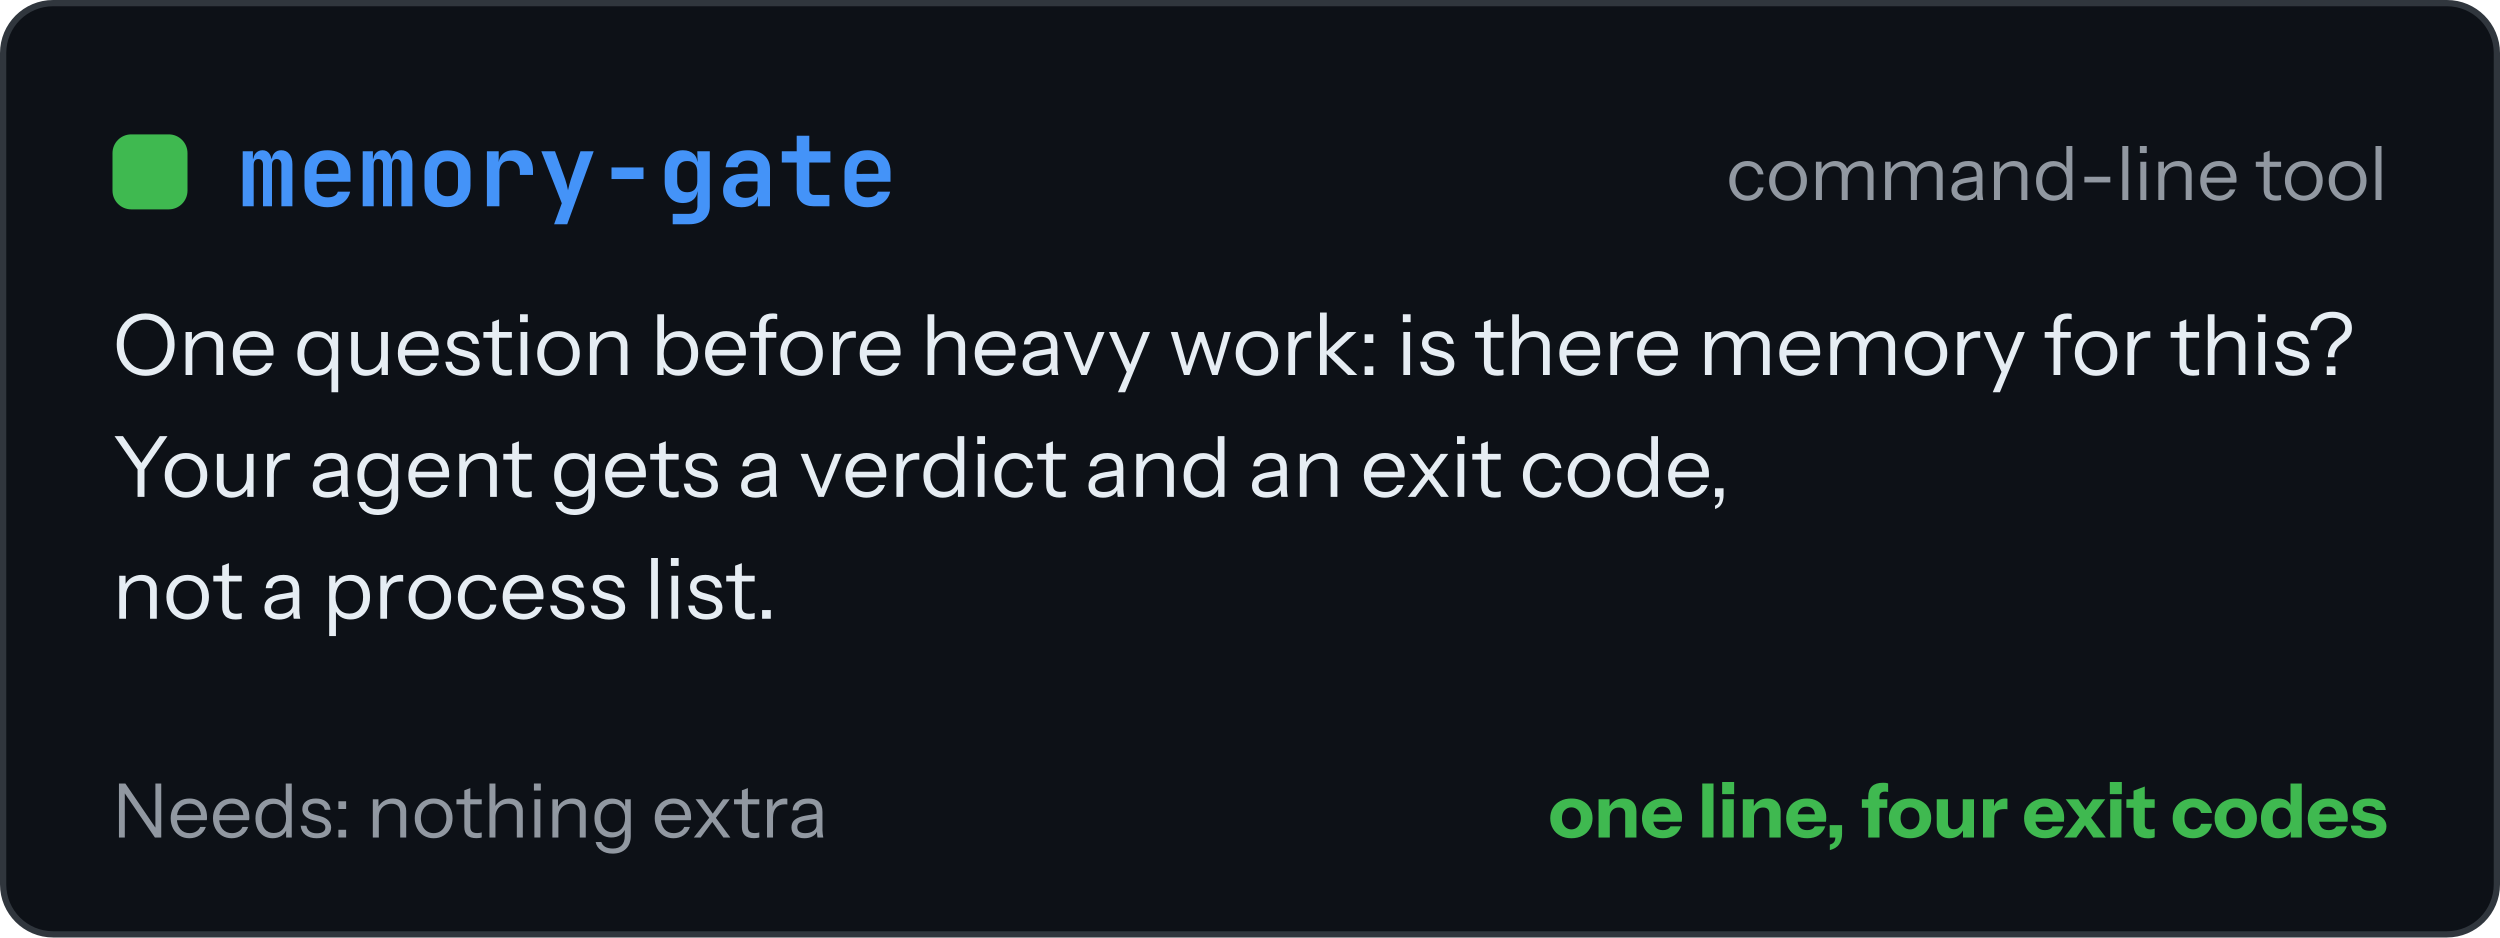
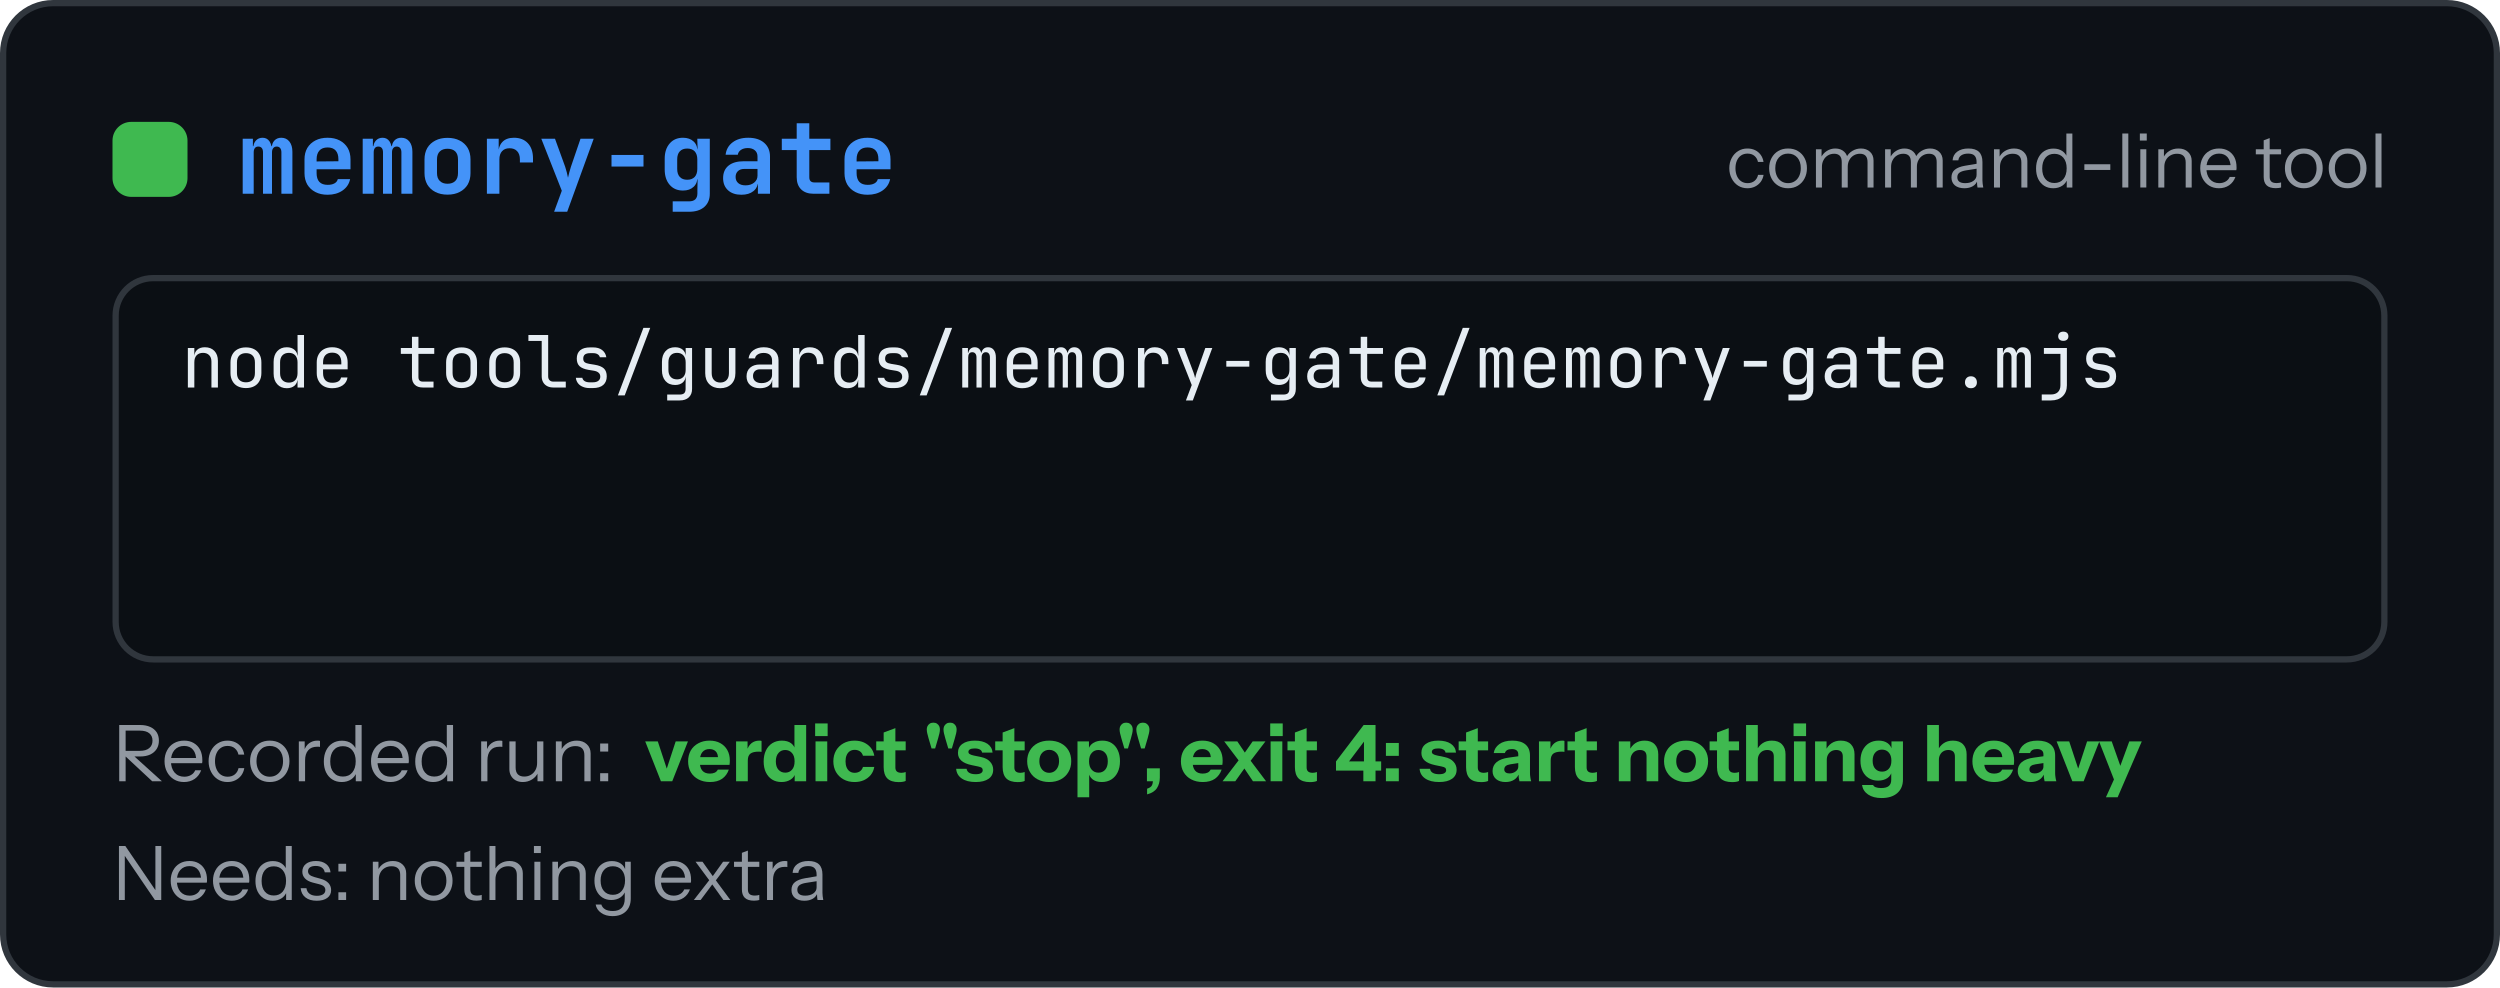
- <svg xmlns="http://www.w3.org/2000/svg" width="400" height="150" viewBox="0 0 400 150" role="img" aria-labelledby="t d">
+ <svg xmlns="http://www.w3.org/2000/svg" width="400" height="158" viewBox="0 0 400 158" role="img" aria-labelledby="t d">
  <style>

</style>
  <defs>
    <path id="mb0" d="M52 0V550H154V476H175L158 458Q158 504 184 532Q210 560 251 560Q295 560 320 524Q344 488 344 427L322 476H356L343 458Q343 504 369 532Q395 560 438 560Q489 560 519 522Q549 484 549 419V0H439V414Q439 441 427 456Q415 472 392 472Q370 472 358 457Q345 442 345 414V0H255V414Q255 442 243 457Q231 472 208 472Q185 472 174 457Q162 442 162 414V0Z" />
    <path id="mb1" d="M301 -10Q231 -10 179 17Q127 44 98 92Q70 141 70 206V344Q70 409 98 458Q127 506 179 533Q231 560 301 560Q370 560 422 533Q473 506 502 458Q530 409 530 344V245H191V206Q191 148 219 118Q247 89 302 89Q344 89 370 104Q396 118 403 146H526Q512 75 450 32Q389 -10 301 -10ZM409 315V345Q409 402 382 432Q355 463 301 463Q247 463 219 432Q191 401 191 344V323L418 325Z" />
    <path id="mb2" d="M300 -9Q230 -9 178 18Q127 44 98 92Q70 141 70 207V343Q70 409 98 458Q127 506 178 532Q230 559 300 559Q371 559 422 532Q473 506 502 458Q530 409 530 344V207Q530 141 502 92Q473 44 422 18Q371 -9 300 -9ZM300 100Q350 100 378 128Q405 155 405 207V343Q405 396 378 423Q350 450 300 450Q251 450 223 423Q195 396 195 343V207Q195 155 223 128Q251 100 300 100Z" />
    <path id="mb3" d="M94 0V550H212V445H243L206 381Q206 470 246 515Q286 560 364 560Q453 560 504 505Q555 450 555 353V313H424V344Q424 397 396 426Q369 455 321 455Q272 455 246 426Q219 397 219 344V0Z" />
    <path id="mb4" d="M166 -180 243 30 38 550H175L277 269Q285 246 293 214Q301 181 305 160Q310 181 318 214Q326 246 334 269L430 550H562L297 -180Z" />
    <path id="mb5" d="M140 272V388H460V272Z" />
    <path id="mb6" d="M152 -180V-76H315Q357 -76 378 -56Q399 -35 399 3V44L401 147H374L401 174Q401 107 362 70Q322 32 255 32Q171 32 122 89Q72 146 72 243V350Q72 446 122 503Q171 560 255 560Q322 560 362 522Q401 485 401 418L374 445H401L398 550H523V0Q523 -83 468 -132Q413 -180 317 -180ZM297 140Q345 140 372 168Q398 197 398 248V344Q398 395 372 424Q345 452 297 452Q249 452 223 424Q197 396 197 344V248Q197 196 223 168Q249 140 297 140Z" />
    <path id="mb7" d="M239 -10Q154 -10 105 35Q56 80 56 156Q56 237 110 281Q164 325 263 325H400V372Q400 412 374 434Q348 457 303 457Q262 457 235 439Q208 421 203 390H81Q90 468 151 514Q212 560 307 560Q408 560 466 510Q525 459 525 373V0H404V96H384L404 123Q404 62 359 26Q314 -10 239 -10ZM280 84Q333 84 366 111Q400 138 400 181V248H265Q227 248 204 226Q181 204 181 168Q181 129 208 106Q234 84 280 84Z" />
    <path id="mb8" d="M360 0Q281 0 236 44Q192 88 192 165V437H43V550H192V705H318V550H529V437H318V165Q318 113 369 113H519V0Z" />
    <path id="ss9" d="M282 -10Q212 -10 158 24Q103 59 72 120Q40 180 40 257Q40 334 72 393Q103 452 158 486Q212 520 281 520Q338 520 384 498Q429 476 458 436Q488 395 496 341H422Q412 390 376 421Q340 452 283 452Q234 452 198 428Q162 404 142 360Q122 316 122 257Q122 198 142 153Q162 108 198 83Q235 58 284 58Q339 58 376 88Q413 119 423 168H497Q488 115 458 74Q427 34 382 12Q337 -10 282 -10Z" />
    <path id="ss10" d="M292 -10Q217 -10 160 25Q103 60 72 120Q40 181 40 257Q40 334 72 393Q104 452 160 486Q217 520 292 520Q368 520 424 486Q481 452 512 393Q544 334 544 257Q544 181 512 120Q481 60 424 25Q368 -10 292 -10ZM292 58Q344 58 382 84Q420 109 441 154Q462 199 462 258Q462 346 416 399Q369 452 292 452Q216 452 169 399Q122 346 122 258Q122 199 143 154Q164 109 202 84Q241 58 292 58Z" />
    <path id="ss11" d="M80 0V510H155V390H160V0ZM424 0V338Q424 396 398 423Q372 450 323 450Q277 450 240 428Q203 406 182 367Q160 328 160 276L147 397Q173 454 225 487Q277 520 338 520Q412 520 458 476Q504 433 504 359V0ZM768 0V338Q768 396 742 423Q716 450 667 450Q621 450 584 428Q547 406 526 367Q504 328 504 276L484 397Q510 454 564 487Q618 520 680 520Q754 520 801 476Q848 433 848 359V0Z" />
    <path id="ss12" d="M393 0Q389 17 388 39Q386 61 386 95H381V339Q381 397 354 424Q328 452 269 452Q211 452 176 428Q142 405 138 362H61Q66 436 123 478Q180 520 272 520Q367 520 413 475Q459 430 459 340V95Q459 73 462 50Q465 26 470 0ZM218 -10Q139 -10 92 28Q46 67 46 134Q46 201 92 238Q138 275 226 290L404 320V254L238 228Q182 219 153 198Q124 177 124 137Q124 98 150 78Q177 58 229 58Q296 58 338 88Q381 119 381 168L394 97Q378 46 332 18Q285 -10 218 -10Z" />
    <path id="ss13" d="M80 0V510H155V390H160V0ZM445 0V334Q445 392 416 421Q387 450 330 450Q280 450 242 428Q203 406 182 367Q160 328 160 276L147 397Q173 454 226 487Q280 520 348 520Q428 520 476 474Q525 429 525 355V0Z" />
    <path id="ss14" d="M451 0V119L461 116Q442 58 392 24Q341 -10 271 -10Q202 -10 150 23Q99 56 70 115Q42 174 42 253Q42 333 71 393Q100 453 152 486Q204 519 274 519Q346 519 395 484Q444 449 462 385L446 383V720H526V0ZM286 60Q363 60 406 112Q450 165 450 256Q450 345 406 397Q362 449 286 449Q210 449 167 397Q124 345 124 253Q124 163 167 112Q210 60 286 60Z" />
    <path id="ss15" d="M80 234V310H426V234Z" />
    <path id="ss16" d="M80 0V720H160V0Z" />
    <path id="ss17" d="M80 0V510H160V0ZM74 626V720H166V626Z" />
    <path id="ss18" d="M289 -10Q216 -10 160 24Q104 59 72 119Q40 179 40 257Q40 335 72 394Q103 454 160 487Q217 520 291 520Q362 520 414 489Q467 458 496 402Q524 346 524 270Q524 260 524 251Q523 242 521 231H100V298H472L446 261Q446 353 406 402Q365 452 291 452Q215 452 168 400Q122 347 122 258Q122 167 168 112Q215 58 293 58Q342 58 379 80Q416 101 433 141H509Q484 71 426 30Q367 -10 289 -10Z" />
    <path id="ss19" d="M284 -9Q199 -9 160 30Q122 68 122 141V629L202 659V142Q202 99 224 79Q246 59 296 59Q316 59 330 62Q345 64 354 68V0Q344 -4 326 -6Q307 -9 284 -9ZM17 442V510H354V442Z" />
-     <path id="ss20" d="M393 -10Q318 -10 256 18Q193 45 147 96Q101 146 76 214Q50 282 50 363Q50 470 94 553Q138 636 216 683Q293 730 392 730Q493 730 570 683Q648 636 692 553Q736 470 736 362Q736 281 710 213Q685 145 639 95Q593 45 530 18Q467 -10 393 -10ZM392 64Q469 64 528 102Q586 141 619 209Q652 277 652 364Q652 450 620 516Q587 582 528 619Q470 656 392 656Q314 656 256 619Q198 582 166 516Q134 451 134 364Q134 276 166 208Q199 141 257 102Q315 64 392 64Z" />
-     <path id="ss21" d="M446 -205V119L461 116Q442 58 392 24Q341 -10 271 -10Q202 -10 150 22Q99 55 70 114Q42 174 42 253Q42 333 71 393Q100 453 152 486Q204 519 274 519Q346 519 395 484Q444 449 462 385L451 383V510H526V-205ZM286 60Q363 60 406 112Q450 165 450 256Q450 345 406 397Q362 449 286 449Q210 449 167 397Q124 345 124 253Q124 163 167 112Q210 60 286 60Z" />
-     <path id="ss22" d="M246 -10Q196 -10 157 10Q118 31 96 68Q74 106 74 155V510H154V176Q154 118 182 89Q211 60 264 60Q312 60 349 82Q386 104 408 144Q429 183 429 234L442 113Q417 56 364 23Q311 -10 246 -10ZM434 0V120H429V510H509V0Z" />
-     <path id="ss23" d="M253 -10Q159 -10 103 34Q47 77 39 157H116Q123 108 159 82Q195 56 255 56Q308 56 338 76Q368 96 368 133Q368 159 351 178Q334 198 283 211L201 232Q131 250 96 288Q61 325 61 377Q61 443 110 482Q159 520 243 520Q326 520 378 480Q430 440 437 369H360Q353 410 322 432Q291 454 240 454Q191 454 164 436Q137 417 137 383Q137 357 156 338Q176 319 222 306L302 284Q373 265 409 226Q445 187 445 132Q445 65 394 28Q343 -10 253 -10Z" />
-     <path id="ss24" d="M332 -9Q260 -9 211 26Q162 61 144 125L155 127V0H80V720H160V391L149 394Q168 453 218 486Q269 520 339 520Q407 520 458 487Q508 454 536 395Q564 336 564 257Q564 177 535 117Q506 57 454 24Q402 -9 332 -9ZM320 61Q396 61 439 114Q482 166 482 257Q482 347 439 398Q396 450 320 450Q244 450 200 398Q156 345 156 254Q156 165 200 113Q244 61 320 61Z" />
-     <path id="ss25" d="M122 0V582Q122 652 162 691Q203 730 286 730Q306 730 318 728Q329 726 337 723V660Q330 662 318 664Q305 666 291 666Q245 666 224 643Q202 620 202 578V0ZM17 442V510H326V442Z" />
-     <path id="ss26" d="M80 0V510H155V380H160V0ZM160 266 147 387Q165 452 211 486Q257 520 317 520Q342 520 351 516V439Q346 441 337 442Q328 442 315 442Q239 442 200 396Q160 351 160 266Z" />
-     <path id="ss27" d="M80 0V720H160V0ZM445 0V334Q445 392 416 421Q387 450 330 450Q280 450 242 428Q203 406 182 367Q160 328 160 276L147 397Q173 454 226 487Q280 520 348 520Q428 520 476 474Q525 429 525 355V0Z" />
-     <path id="ss28" d="M229 0 18 510H104L280 54H248L423 510H505L294 0Z" />
-     <path id="ss29" d="M124 -205 238 60 256 88 423 510H505L209 -205ZM247 -5 18 510H106L303 49Z" />
-     <path id="ss30" d="M184 0 28 510H109L229 73H209L353 510H418L563 73H543L662 510H739L583 0H518L374 427H395L249 0Z" />
-     <path id="ss31" d="M80 0V740H160V0ZM413 0 142 265 403 510H513L220 242L225 289L523 0Z" />
-     <path id="ss32" d="M76 0V103H179V0ZM76 380V483H179V380Z" />
-     <path id="ss33" d="M253 210Q253 267 268 306Q282 345 306 372Q329 398 355 418Q381 438 404 458Q428 477 442 501Q457 525 457 560Q457 613 416 646Q375 678 304 678Q229 678 182 640Q135 601 124 531H44Q51 598 86 647Q120 696 177 723Q234 750 307 750Q376 750 428 726Q479 703 508 660Q537 617 537 558Q537 511 522 480Q507 449 484 427Q460 405 433 386Q406 367 382 345Q359 323 344 291Q329 259 329 210ZM239 0V103H342V0Z" />
-     <path id="ss34" d="M297 0V326L24 720H124L361 374H323L560 720H652L379 326V0Z" />
-     <path id="ss35" d="M283 -215Q192 -215 132 -172Q71 -130 58 -60H134Q145 -100 184 -124Q222 -147 288 -147Q366 -147 406 -104Q446 -62 446 20V129L456 127Q439 69 388 34Q337 0 267 0Q200 0 149 32Q98 65 70 123Q42 181 42 258Q42 336 71 395Q100 454 152 486Q205 519 275 519Q347 519 396 484Q444 449 460 384L451 383V510H526V20Q526 -89 461 -152Q396 -215 283 -215ZM287 69Q362 69 406 121Q450 173 450 262Q450 349 406 400Q362 450 287 450Q211 450 168 399Q124 348 124 259Q124 172 168 120Q212 69 287 69Z" />
-     <path id="ss36" d="M426 0 257 237 55 510H148L304 291L519 0ZM262 287 422 510H512L304 233ZM296 232 123 0H32L257 289Z" />
-     <path id="ss37" d="M77 -144V-103Q106 -92 119 -68Q132 -45 132 3L163 0H77V102H178V21Q178 -43 154 -85Q130 -127 77 -144Z" />
-     <path id="ss38" d="M332 -9Q260 -9 211 26Q162 61 144 125L160 127V-205H80V510H155V391L144 394Q163 453 216 486Q269 520 339 520Q407 520 458 487Q508 454 536 395Q564 336 564 257Q564 177 535 117Q506 57 454 24Q402 -9 332 -9ZM320 61Q396 61 439 114Q482 166 482 257Q482 347 439 398Q396 450 320 450Q244 450 200 398Q156 345 156 254Q156 165 200 113Q244 61 320 61Z" />
-     <path id="ss39" d="M76 0V103H179V0Z" />
-     <path id="ss40" d="M86 0V720H171L584 114L572 112V720H650V0H565L152 606L164 608V0Z" />
-     <path id="sb41" d="M302 -10Q218 -10 154 24Q91 57 56 118Q20 178 20 257Q20 336 56 395Q91 454 154 487Q218 520 302 520Q387 520 450 487Q514 454 549 395Q584 336 584 257Q584 178 548 118Q513 57 450 24Q386 -10 302 -10ZM302 108Q337 108 366 126Q394 144 411 178Q428 211 428 258Q428 327 392 364Q355 402 302 402Q249 402 212 364Q176 326 176 258Q176 211 193 178Q210 144 238 126Q267 108 302 108Z" />
-     <path id="sb42" d="M60 0V510H207V390H210V0ZM415 0V316Q415 358 394 379Q372 400 331 400Q296 400 268 384Q241 368 226 340Q210 312 210 274L197 397Q222 453 270 486Q319 520 390 520Q475 520 520 472Q565 425 565 345V0Z" />
-     <path id="sb43" d="M300 -10Q215 -10 152 24Q89 57 54 117Q20 177 20 255Q20 334 54 394Q89 453 151 486Q213 520 295 520Q374 520 432 488Q490 456 522 399Q554 342 554 265Q554 249 553 236Q552 222 550 210H108V309H429L403 291Q403 353 374 382Q344 412 293 412Q234 412 202 372Q169 332 169 252Q169 174 202 136Q234 98 299 98Q335 98 361 110Q387 122 400 149H541Q516 75 456 32Q395 -10 300 -10Z" />
-     <path id="sb44" d="M60 0V720H210V0Z" />
+     <path id="mo20" d="M92 0V550H182V445H201L182 424Q182 489 221 524Q260 560 329 560Q412 560 461 509Q510 458 510 370V0H420V360Q420 419 388 450Q357 482 303 482Q247 482 214 448Q182 414 182 350V0Z" />
+     <path id="mo21" d="M300 -8Q234 -8 186 17Q138 42 112 90Q85 137 85 202V348Q85 414 112 461Q138 508 186 533Q234 558 300 558Q366 558 414 533Q462 508 488 461Q515 414 515 349V202Q515 137 488 90Q462 42 414 17Q366 -8 300 -8ZM300 72Q359 72 392 105Q425 138 425 202V348Q425 412 392 445Q359 478 300 478Q242 478 208 445Q175 412 175 348V202Q175 138 208 105Q242 72 300 72Z" />
+     <path id="mo22" d="M268 -10Q186 -10 136 45Q85 100 85 194V355Q85 450 135 505Q185 560 268 560Q336 560 377 523Q418 486 418 424L400 445H420L418 570V730H508V0H418V105H400L418 126Q418 63 377 26Q336 -10 268 -10ZM298 68Q354 68 386 103Q418 138 418 200V350Q418 412 386 447Q354 482 298 482Q241 482 208 448Q175 414 175 350V200Q175 136 208 102Q241 68 298 68Z" />
+     <path id="mo23" d="M300 -10Q235 -10 186 16Q138 42 112 90Q85 137 85 200V350Q85 414 112 461Q138 508 186 534Q235 560 300 560Q365 560 414 534Q462 508 488 461Q515 414 515 350V253H173V200Q173 135 206 100Q239 66 300 66Q352 66 384 84Q416 103 423 140H513Q504 71 446 30Q387 -10 300 -10ZM427 313V350Q427 415 394 450Q362 485 300 485Q239 485 206 450Q173 415 173 350V321H434Z" />
+     <path id="mo24" d="M360 0Q289 0 250 38Q210 76 210 145V468H55V550H210V705H300V550H520V468H300V145Q300 82 360 82H510V0Z" />
+     <path id="mo25" d="M375 0Q327 0 291 19Q255 38 235 73Q215 108 215 155V648H30V730H305V155Q305 121 324 102Q343 82 375 82H550V0Z" />
+     <path id="mo26" d="M283 -8Q227 -8 186 10Q144 27 120 59Q95 91 90 135H180Q186 106 212 89Q239 72 283 72H325Q378 72 404 94Q430 115 430 151Q430 186 406 206Q383 227 337 234L263 246Q182 260 142 296Q103 333 103 403Q103 477 150 518Q197 558 291 558H329Q408 558 456 521Q504 484 514 421H424Q418 447 394 462Q370 478 329 478H291Q240 478 216 459Q193 440 193 402Q193 368 213 352Q233 336 276 329L350 317Q439 303 480 265Q520 227 520 155Q520 79 472 36Q423 -8 325 -8Z" />
+     <path id="mo27" d="M75 -110 430 830H525L170 -110Z" />
+     <path id="mo28" d="M161 -180V-98H336Q378 -98 398 -79Q417 -60 417 -20V50L419 150H401L418 165Q418 105 378 70Q338 35 271 35Q186 35 137 90Q88 146 88 240V356Q88 450 137 505Q186 560 271 560Q338 560 378 525Q418 490 418 430L401 445H418V550H507V-20Q507 -94 462 -137Q416 -180 335 -180ZM298 113Q354 113 386 148Q418 183 418 245V350Q418 412 386 447Q354 482 298 482Q241 482 210 448Q178 414 178 350V245Q178 181 210 147Q241 113 298 113Z" />
+     <path id="mo29" d="M299 -10Q204 -10 147 46Q90 103 90 200V550H180V200Q180 138 212 104Q244 69 299 69Q355 69 388 104Q420 138 420 200V550H510V200Q510 103 452 46Q394 -10 299 -10Z" />
+     <path id="mo30" d="M252 -10Q165 -10 115 34Q65 79 65 155Q65 232 115 276Q165 320 250 320H420V375Q420 426 390 454Q359 481 303 481Q254 481 221 460Q188 440 183 405H93Q102 476 160 518Q218 560 305 560Q400 560 455 511Q510 462 510 378V0H422V105H407L422 120Q422 60 376 25Q329 -10 252 -10ZM274 61Q338 61 379 93Q420 125 420 175V253H252Q207 253 181 228Q155 203 155 160Q155 114 186 88Q218 61 274 61Z" />
+     <path id="mo31" d="M111 0V550H199V445H220L191 380Q191 469 230 514Q268 560 344 560Q431 560 482 506Q534 451 534 358V325H444V350Q444 415 412 450Q381 484 323 484Q266 484 234 449Q201 414 201 350V0Z" />
+     <path id="mo32" d="M66 0V550H145V484H163L149 460Q149 506 174 533Q198 560 240 560Q286 560 311 526Q336 492 336 430L309 484H351L332 460Q332 506 358 533Q383 560 425 560Q477 560 506 521Q534 482 534 418V0H451V419Q451 453 436 472Q422 491 394 491Q367 491 352 472Q336 454 336 420V0H264V419Q264 454 248 472Q233 491 205 491Q177 491 163 472Q149 454 149 420V0Z" />
+     <path id="mo33" d="M178 -180 259 34 55 550H155L283 210Q290 193 296 170Q302 146 306 130Q310 146 316 170Q322 193 328 210L448 550H545L274 -180Z" />
+     <path id="mo34" d="M140 290V370H460V290Z" />
+     <path id="mo35" d="M300 -10Q262 -10 240 12Q217 34 217 71Q217 110 240 133Q262 156 300 156Q338 156 360 133Q383 110 383 71Q383 34 360 12Q338 -10 300 -10Z" />
+     <path id="mo36" d="M85 -180V-97H214Q276 -97 310 -64Q345 -30 345 31V468H115V550H435V31Q435 -66 375 -123Q315 -180 214 -180ZM385 649Q352 649 333 666Q314 683 314 712Q314 742 333 760Q352 777 385 777Q418 777 437 760Q456 742 456 712Q456 683 437 666Q418 649 385 649Z" />
+     <path id="ss37" d="M86 0V720H352Q429 720 483 695Q537 670 566 626Q594 581 594 520Q594 459 566 414Q537 368 483 342Q429 317 352 317H146V389H349Q429 389 470 424Q512 459 512 520Q512 580 471 614Q430 648 349 648H168V0ZM508 0 125 357H237L632 0Z" />
+     <path id="ss38" d="M80 0V510H155V380H160V0ZM160 266 147 387Q165 452 211 486Q257 520 317 520Q342 520 351 516V439Q346 441 337 442Q328 442 315 442Q239 442 200 396Q160 351 160 266Z" />
+     <path id="ss39" d="M246 -10Q196 -10 157 10Q118 31 96 68Q74 106 74 155V510H154V176Q154 118 182 89Q211 60 264 60Q312 60 349 82Q386 104 408 144Q429 183 429 234L442 113Q417 56 364 23Q311 -10 246 -10ZM434 0V120H429V510H509V0Z" />
+     <path id="ss40" d="M76 0V103H179V0ZM76 380V483H179V380Z" />
+     <path id="sb41" d="M199 0 -2 510H159L316 34H232L388 510H545L344 0Z" />
+     <path id="sb42" d="M300 -10Q215 -10 152 24Q89 57 54 117Q20 177 20 255Q20 334 54 394Q89 453 151 486Q213 520 295 520Q374 520 432 488Q490 456 522 399Q554 342 554 265Q554 249 553 236Q552 222 550 210H108V309H429L403 291Q403 353 374 382Q344 412 293 412Q234 412 202 372Q169 332 169 252Q169 174 202 136Q234 98 299 98Q335 98 361 110Q387 122 400 149H541Q516 75 456 32Q395 -10 300 -10Z" />
+     <path id="sb43" d="M60 0V510H207V390H210V0ZM210 266 197 387Q215 452 256 486Q297 520 358 520Q377 520 386 516V376Q381 378 372 378Q363 379 350 379Q278 379 244 354Q210 328 210 266Z" />
+     <path id="sb44" d="M421 0V113L431 111Q421 56 372 23Q322 -10 253 -10Q183 -10 132 22Q80 55 52 114Q24 173 24 253Q24 334 53 394Q82 454 134 487Q187 520 257 520Q330 520 376 486Q421 452 429 393L418 392V720H568V0ZM301 110Q354 110 387 148Q420 185 420 255Q420 325 386 362Q353 400 299 400Q247 400 214 362Q180 324 180 254Q180 184 214 147Q247 110 301 110Z" />
    <path id="sb45" d="M60 0V510H210V0ZM55 578V740H215V578Z" />
-     <path id="sb46" d="M62 -168V-95Q109 -81 123 -54Q137 -27 137 16L198 0H60V165H225V48Q225 -31 188 -88Q151 -145 62 -168Z" />
-     <path id="sb47" d="M99 0V544Q99 636 149 683Q199 730 297 730Q318 730 334 728Q349 726 364 721V606Q357 609 347 610Q337 612 323 612Q285 612 267 594Q249 576 249 542V0ZM14 396V510H353V396Z" />
-     <path id="sb48" d="M225 -10Q171 -10 132 14Q94 37 74 76Q54 116 54 165V510H204V194Q204 152 225 131Q246 110 284 110Q318 110 344 126Q370 142 386 170Q401 199 401 236L414 113Q389 58 341 24Q293 -10 225 -10ZM404 0V120H401V510H551V0Z" />
-     <path id="sb49" d="M60 0V510H207V390H210V0ZM210 266 197 387Q215 452 256 486Q297 520 358 520Q377 520 386 516V376Q381 378 372 378Q363 379 350 379Q278 379 244 354Q210 328 210 266Z" />
-     <path id="sb50" d="M413 0 262 224 45 510H213L348 309L581 0ZM274 317 409 510H573L345 212ZM332 204 187 0H24L261 309Z" />
-     <path id="sb51" d="M302 -11Q204 -11 156 36Q109 84 109 181V624L259 680V176Q259 142 278 125Q297 108 337 108Q352 108 365 111Q378 114 391 118V4Q378 -3 354 -7Q331 -11 302 -11ZM14 396V510H391V396Z" />
-     <path id="sb52" d="M291 -10Q211 -10 150 24Q89 58 54 118Q20 178 20 255Q20 332 54 392Q89 452 150 486Q211 520 291 520Q358 520 412 496Q465 471 500 428Q534 385 544 327H399Q388 364 360 383Q331 402 293 402Q257 402 230 384Q204 366 190 333Q176 300 176 255Q176 210 190 177Q204 144 230 126Q257 108 293 108Q331 108 360 127Q388 146 399 183H544Q534 125 500 82Q465 39 412 14Q358 -10 291 -10Z" />
-     <path id="sb53" d="M421 0V113L431 111Q421 56 372 23Q322 -10 253 -10Q183 -10 132 22Q80 55 52 114Q24 173 24 253Q24 334 53 394Q82 454 134 487Q187 520 257 520Q330 520 376 486Q421 452 429 393L418 392V720H568V0ZM301 110Q354 110 387 148Q420 185 420 255Q420 325 386 362Q353 400 299 400Q247 400 214 362Q180 324 180 254Q180 184 214 147Q247 110 301 110Z" />
-     <path id="sb54" d="M266 -10Q154 -10 88 35Q22 80 16 159H150Q155 125 184 108Q214 90 266 90Q313 90 334 104Q356 117 356 142Q356 161 344 172Q331 182 298 189L216 206Q125 225 82 264Q39 302 39 363Q39 437 96 478Q153 520 255 520Q356 520 416 480Q476 439 482 367H348Q344 393 320 406Q296 420 252 420Q212 420 192 408Q173 397 173 376Q173 358 189 348Q205 337 242 329L334 310Q411 294 450 250Q490 207 490 148Q490 73 432 32Q373 -10 266 -10Z" />
+     <path id="sb46" d="M291 -10Q211 -10 150 24Q89 58 54 118Q20 178 20 255Q20 332 54 392Q89 452 150 486Q211 520 291 520Q358 520 412 496Q465 471 500 428Q534 385 544 327H399Q388 364 360 383Q331 402 293 402Q257 402 230 384Q204 366 190 333Q176 300 176 255Q176 210 190 177Q204 144 230 126Q257 108 293 108Q331 108 360 127Q388 146 399 183H544Q534 125 500 82Q465 39 412 14Q358 -10 291 -10Z" />
+     <path id="sb47" d="M302 -11Q204 -11 156 36Q109 84 109 181V624L259 680V176Q259 142 278 125Q297 108 337 108Q352 108 365 111Q378 114 391 118V4Q378 -3 354 -7Q331 -11 302 -11ZM14 396V510H391V396Z" />
+     <path id="sb48" d="M111 420 73 549Q61 589 56 614Q50 640 50 665Q50 683 58 703Q67 723 86 736Q104 750 134 750Q164 750 182 736Q201 723 210 703Q218 683 218 665Q218 640 212 614Q207 589 195 549L157 420ZM325 420 287 549Q275 589 270 614Q264 640 264 665Q264 683 272 703Q281 723 300 736Q318 750 348 750Q378 750 396 736Q415 723 424 703Q432 683 432 665Q432 640 426 614Q421 589 409 549L371 420Z" />
+     <path id="sb49" d="M266 -10Q154 -10 88 35Q22 80 16 159H150Q155 125 184 108Q214 90 266 90Q313 90 334 104Q356 117 356 142Q356 161 344 172Q331 182 298 189L216 206Q125 225 82 264Q39 302 39 363Q39 437 96 478Q153 520 255 520Q356 520 416 480Q476 439 482 367H348Q344 393 320 406Q296 420 252 420Q212 420 192 408Q173 397 173 376Q173 358 189 348Q205 337 242 329L334 310Q411 294 450 250Q490 207 490 148Q490 73 432 32Q373 -10 266 -10Z" />
+     <path id="sb50" d="M302 -10Q218 -10 154 24Q91 57 56 118Q20 178 20 257Q20 336 56 395Q91 454 154 487Q218 520 302 520Q387 520 450 487Q514 454 549 395Q584 336 584 257Q584 178 548 118Q513 57 450 24Q386 -10 302 -10ZM302 108Q337 108 366 126Q394 144 411 178Q428 211 428 258Q428 327 392 364Q355 402 302 402Q249 402 212 364Q176 326 176 258Q176 211 193 178Q210 144 238 126Q267 108 302 108Z" />
+     <path id="sb51" d="M371 -10Q298 -10 254 24Q210 58 202 117L210 118V-205H60V510H207V397L198 399Q209 455 258 488Q307 520 379 520Q448 520 498 488Q549 455 576 396Q604 337 604 257Q604 176 575 116Q546 56 494 23Q442 -10 371 -10ZM329 110Q382 110 415 148Q448 186 448 256Q448 326 414 363Q381 400 327 400Q275 400 242 362Q208 325 208 255Q208 185 242 148Q275 110 329 110Z" />
+     <path id="sb52" d="M62 -168V-95Q109 -81 123 -54Q137 -27 137 16L198 0H60V165H225V48Q225 -31 188 -88Q151 -145 62 -168Z" />
+     <path id="sb53" d="M413 0 262 224 45 510H213L348 309L581 0ZM274 317 409 510H573L345 212ZM332 204 187 0H24L261 309Z" />
+     <path id="sb54" d="M374 0V190L382 210V621L443 588L151 201L80 254H602V136H24V254L378 720H530V0Z" />
+     <path id="sb55" d="M60 0V165H225V0ZM60 325V490H225V325Z" />
+     <path id="sb56" d="M381 0Q375 22 372 47Q370 72 370 105H366V346Q366 377 346 394Q325 412 285 412Q247 412 224 399Q202 386 195 361H52Q62 430 123 475Q184 520 290 520Q400 520 458 471Q516 422 516 330V105Q516 80 520 54Q523 29 531 0ZM203 -10Q127 -10 82 28Q37 67 37 131Q37 202 90 246Q144 289 240 302L389 323V236L265 217Q225 211 206 195Q187 179 187 151Q187 126 205 113Q223 100 253 100Q300 100 333 126Q366 151 366 185L380 105Q358 48 313 19Q268 -10 203 -10Z" />
+     <path id="sb57" d="M60 0V510H207V390H210V0ZM415 0V316Q415 358 394 379Q372 400 331 400Q296 400 268 384Q241 368 226 340Q210 312 210 274L197 397Q222 453 270 486Q319 520 390 520Q475 520 520 472Q565 425 565 345V0Z" />
+     <path id="sb58" d="M60 0V720H210V0ZM415 0V316Q415 358 394 379Q372 400 331 400Q296 400 268 384Q241 368 226 340Q210 312 210 274L197 397Q222 453 270 486Q319 520 390 520Q475 520 520 472Q565 425 565 345V0Z" />
+     <path id="sb59" d="M295 -215Q189 -215 122 -170Q56 -125 44 -48H186Q194 -67 220 -77Q247 -87 288 -87Q356 -87 387 -61Q418 -35 418 20V131L426 129Q416 73 368 40Q320 8 249 8Q181 8 130 40Q80 71 52 128Q24 185 24 262Q24 340 53 398Q82 456 134 488Q187 520 257 520Q329 520 374 486Q420 452 428 393L421 392V510H568V22Q568 -88 495 -152Q422 -215 295 -215ZM301 123Q354 123 387 160Q420 196 420 264Q420 332 386 368Q353 405 299 405Q247 405 214 368Q180 331 180 263Q180 195 214 159Q247 123 301 123Z" />
+     <path id="sb60" d="M86 -205 227 107 253 150 385 510H545L236 -205ZM194 10 -2 510H160L321 54Z" />
+     <path id="ss61" d="M86 0V720H171L584 114L572 112V720H650V0H565L152 606L164 608V0Z" />
+     <path id="ss62" d="M253 -10Q159 -10 103 34Q47 77 39 157H116Q123 108 159 82Q195 56 255 56Q308 56 338 76Q368 96 368 133Q368 159 351 178Q334 198 283 211L201 232Q131 250 96 288Q61 325 61 377Q61 443 110 482Q159 520 243 520Q326 520 378 480Q430 440 437 369H360Q353 410 322 432Q291 454 240 454Q191 454 164 436Q137 417 137 383Q137 357 156 338Q176 319 222 306L302 284Q373 265 409 226Q445 187 445 132Q445 65 394 28Q343 -10 253 -10Z" />
+     <path id="ss63" d="M80 0V720H160V0ZM445 0V334Q445 392 416 421Q387 450 330 450Q280 450 242 428Q203 406 182 367Q160 328 160 276L147 397Q173 454 226 487Q280 520 348 520Q428 520 476 474Q525 429 525 355V0Z" />
+     <path id="ss64" d="M283 -215Q192 -215 132 -172Q71 -130 58 -60H134Q145 -100 184 -124Q222 -147 288 -147Q366 -147 406 -104Q446 -62 446 20V129L456 127Q439 69 388 34Q337 0 267 0Q200 0 149 32Q98 65 70 123Q42 181 42 258Q42 336 71 395Q100 454 152 486Q205 519 275 519Q347 519 396 484Q444 449 460 384L451 383V510H526V20Q526 -89 461 -152Q396 -215 283 -215ZM287 69Q362 69 406 121Q450 173 450 262Q450 349 406 400Q362 450 287 450Q211 450 168 399Q124 348 124 259Q124 172 168 120Q212 69 287 69Z" />
+     <path id="ss65" d="M426 0 257 237 55 510H148L304 291L519 0ZM262 287 422 510H512L304 233ZM296 232 123 0H32L257 289Z" />
  </defs>
-   <rect x=".5" y=".5" width="399" height="149" rx="8" fill="#0d1117" stroke="#30363d" />
-   <rect x="18" y="21.5" width="12" height="12" rx="3" fill="#3fb950" />
+   <rect x=".5" y=".5" width="399" height="157" rx="8" fill="#0d1117" stroke="#30363d" />
+   <rect x="18" y="19.5" width="12" height="12" rx="3" fill="#3fb950" />
  <g fill="#4493f8">
-     <g transform="translate(38 33) scale(0.016 -0.016)">
+     <g transform="translate(38 31) scale(0.016 -0.016)">
      <use href="#mb0" x="0" />
      <use href="#mb1" x="600" />
      <use href="#mb0" x="1200" />
      <use href="#mb2" x="1800" />
      <use href="#mb3" x="2400" />
      <use href="#mb4" x="3000" />
      <use href="#mb5" x="3600" />
      <use href="#mb6" x="4200" />
      <use href="#mb7" x="4800" />
      <use href="#mb8" x="5400" />
      <use href="#mb1" x="6000" />
    </g>
  </g>
  <g fill="#9198a1">
-     <g transform="translate(276.21 32) scale(0.012 -0.012)">
+     <g transform="translate(276.21 30) scale(0.012 -0.012)">
      <use href="#ss9" x="0" />
      <use href="#ss10" x="531" />
      <use href="#ss11" x="1115" />
      <use href="#ss11" x="2037" />
      <use href="#ss12" x="2956" />
      <use href="#ss13" x="3489" />
      <use href="#ss14" x="4088" />
      <use href="#ss15" x="4694" />
      <use href="#ss16" x="5200" />
      <use href="#ss17" x="5440" />
      <use href="#ss13" x="5680" />
      <use href="#ss18" x="6279" />
      <use href="#ss19" x="7043" />
      <use href="#ss10" x="7408" />
      <use href="#ss10" x="7992" />
      <use href="#ss16" x="8576" />
    </g>
  </g>
+   <rect x="18.5" y="44.5" width="363" height="61" rx="6" fill="#0b0f14" stroke="#30363d" />
  <g fill="#e6edf3">
-     <g transform="translate(18 60) scale(0.0135 -0.0135)">
-       <use href="#ss20" x="0" />
-       <use href="#ss13" x="786" />
-       <use href="#ss18" x="1385" />
-       <use href="#ss21" x="2149" />
-       <use href="#ss22" x="2755" />
-       <use href="#ss18" x="3342" />
-       <use href="#ss23" x="3906" />
-       <use href="#ss19" x="4379" />
-       <use href="#ss17" x="4756" />
-       <use href="#ss10" x="4994" />
-       <use href="#ss13" x="5578" />
-       <use href="#ss24" x="6377" />
-       <use href="#ss18" x="6983" />
-       <use href="#ss25" x="7541" />
-       <use href="#ss10" x="7875" />
-       <use href="#ss26" x="8459" />
-       <use href="#ss18" x="8816" />
-       <use href="#ss27" x="9580" />
-       <use href="#ss18" x="10179" />
-       <use href="#ss12" x="10740" />
-       <use href="#ss28" x="11253" />
-       <use href="#ss29" x="11792" />
-       <use href="#ss30" x="12515" />
-       <use href="#ss10" x="13272" />
-       <use href="#ss26" x="13856" />
-       <use href="#ss31" x="14231" />
-       <use href="#ss32" x="14764" />
-       <use href="#ss17" x="15219" />
-       <use href="#ss23" x="15459" />
-       <use href="#ss19" x="16132" />
-       <use href="#ss27" x="16509" />
-       <use href="#ss18" x="17108" />
-       <use href="#ss26" x="17672" />
-       <use href="#ss18" x="18029" />
-       <use href="#ss11" x="18793" />
-       <use href="#ss18" x="19715" />
-       <use href="#ss11" x="20279" />
-       <use href="#ss10" x="21201" />
-       <use href="#ss26" x="21785" />
-       <use href="#ss29" x="22160" />
-       <use href="#ss25" x="22883" />
-       <use href="#ss10" x="23217" />
-       <use href="#ss26" x="23801" />
-       <use href="#ss19" x="24376" />
-       <use href="#ss27" x="24753" />
-       <use href="#ss17" x="25352" />
-       <use href="#ss23" x="25592" />
-       <use href="#ss33" x="26004" />
-     </g>
-   </g>
-   <g fill="#e6edf3">
-     <g transform="translate(18 79.5) scale(0.0135 -0.0135)">
-       <use href="#ss34" x="0" />
-       <use href="#ss10" x="579" />
-       <use href="#ss22" x="1163" />
-       <use href="#ss26" x="1752" />
-       <use href="#ss12" x="2327" />
-       <use href="#ss35" x="2860" />
-       <use href="#ss18" x="3466" />
-       <use href="#ss13" x="4030" />
-       <use href="#ss19" x="4615" />
-       <use href="#ss35" x="5192" />
-       <use href="#ss18" x="5798" />
-       <use href="#ss19" x="6356" />
-       <use href="#ss23" x="6731" />
-       <use href="#ss12" x="7404" />
-       <use href="#ss28" x="8137" />
-       <use href="#ss18" x="8647" />
-       <use href="#ss26" x="9211" />
-       <use href="#ss14" x="9569" />
-       <use href="#ss17" x="10175" />
-       <use href="#ss9" x="10413" />
-       <use href="#ss19" x="10944" />
-       <use href="#ss12" x="11521" />
-       <use href="#ss13" x="12054" />
-       <use href="#ss14" x="12653" />
-       <use href="#ss12" x="13459" />
-       <use href="#ss13" x="13992" />
-       <use href="#ss18" x="14791" />
-       <use href="#ss36" x="15320" />
-       <use href="#ss17" x="15861" />
-       <use href="#ss19" x="16099" />
-       <use href="#ss9" x="16676" />
-       <use href="#ss10" x="17207" />
-       <use href="#ss14" x="17791" />
-       <use href="#ss18" x="18397" />
-       <use href="#ss37" x="18916" />
-     </g>
-   </g>
-   <g fill="#e6edf3">
-     <g transform="translate(18 99) scale(0.0135 -0.0135)">
-       <use href="#ss13" x="0" />
-       <use href="#ss10" x="599" />
-       <use href="#ss19" x="1178" />
-       <use href="#ss12" x="1755" />
-       <use href="#ss38" x="2488" />
-       <use href="#ss26" x="3094" />
-       <use href="#ss10" x="3469" />
-       <use href="#ss9" x="4053" />
-       <use href="#ss18" x="4584" />
-       <use href="#ss23" x="5148" />
-       <use href="#ss23" x="5631" />
-       <use href="#ss16" x="6304" />
-       <use href="#ss17" x="6544" />
-       <use href="#ss23" x="6784" />
-       <use href="#ss19" x="7257" />
-       <use href="#ss39" x="7623" />
+     <g transform="translate(29 62) scale(0.0115 -0.0115)">
+       <use href="#mo20" x="0" />
+       <use href="#mo21" x="600" />
+       <use href="#mo22" x="1200" />
+       <use href="#mo23" x="1800" />
+       <use href="#mo24" x="3000" />
+       <use href="#mo21" x="3600" />
+       <use href="#mo21" x="4200" />
+       <use href="#mo25" x="4800" />
+       <use href="#mo26" x="5400" />
+       <use href="#mo27" x="6000" />
+       <use href="#mo28" x="6600" />
+       <use href="#mo29" x="7200" />
+       <use href="#mo30" x="7800" />
+       <use href="#mo31" x="8400" />
+       <use href="#mo22" x="9000" />
+       <use href="#mo26" x="9600" />
+       <use href="#mo27" x="10200" />
+       <use href="#mo32" x="10800" />
+       <use href="#mo23" x="11400" />
+       <use href="#mo32" x="12000" />
+       <use href="#mo21" x="12600" />
+       <use href="#mo31" x="13200" />
+       <use href="#mo33" x="13800" />
+       <use href="#mo34" x="14400" />
+       <use href="#mo28" x="15000" />
+       <use href="#mo30" x="15600" />
+       <use href="#mo24" x="16200" />
+       <use href="#mo23" x="16800" />
+       <use href="#mo27" x="17400" />
+       <use href="#mo32" x="18000" />
+       <use href="#mo23" x="18600" />
+       <use href="#mo32" x="19200" />
+       <use href="#mo21" x="19800" />
+       <use href="#mo31" x="20400" />
+       <use href="#mo33" x="21000" />
+       <use href="#mo34" x="21600" />
+       <use href="#mo28" x="22200" />
+       <use href="#mo30" x="22800" />
+       <use href="#mo24" x="23400" />
+       <use href="#mo23" x="24000" />
+       <use href="#mo35" x="24600" />
+       <use href="#mo32" x="25200" />
+       <use href="#mo36" x="25800" />
+       <use href="#mo26" x="26400" />
    </g>
  </g>
  <g fill="#9198a1">
-     <g transform="translate(18 134) scale(0.012 -0.012)">
-       <use href="#ss40" x="0" />
+     <g transform="translate(18 125) scale(0.0125 -0.0125)">
+       <use href="#ss37" x="0" />
+       <use href="#ss18" x="626" />
+       <use href="#ss9" x="1190" />
+       <use href="#ss10" x="1721" />
+       <use href="#ss38" x="2305" />
+       <use href="#ss14" x="2663" />
+       <use href="#ss18" x="3269" />
+       <use href="#ss14" x="3833" />
+       <use href="#ss38" x="4639" />
+       <use href="#ss39" x="5006" />
+       <use href="#ss13" x="5595" />
+       <use href="#ss40" x="6166" />
+     </g>
+   </g>
+   <g fill="#3fb950">
+     <g transform="translate(103.26 125) scale(0.0125 -0.0125)">
+       <use href="#sb41" x="0" />
+       <use href="#sb42" x="527" />
+       <use href="#sb43" x="1101" />
+       <use href="#sb44" x="1490" />
+       <use href="#sb45" x="2118" />
+       <use href="#sb46" x="2386" />
+       <use href="#sb47" x="2941" />
+       <use href="#sb48" x="3552" />
+       <use href="#sb49" x="3962" />
+       <use href="#sb47" x="4464" />
+       <use href="#sb50" x="4867" />
+       <use href="#sb51" x="5471" />
+       <use href="#sb48" x="6020" />
+       <use href="#sb52" x="6360" />
+       <use href="#sb42" x="6835" />
+       <use href="#sb53" x="7364" />
+       <use href="#sb45" x="7943" />
+       <use href="#sb47" x="8205" />
+       <use href="#sb54" x="8816" />
+       <use href="#sb55" x="9419" />
+       <use href="#sb49" x="9894" />
+       <use href="#sb47" x="10396" />
+       <use href="#sb56" x="10807" />
+       <use href="#sb43" x="11378" />
+       <use href="#sb47" x="11789" />
+       <use href="#sb57" x="12400" />
+       <use href="#sb50" x="13019" />
+       <use href="#sb47" x="13608" />
+       <use href="#sb58" x="14029" />
+       <use href="#sb45" x="14642" />
+       <use href="#sb57" x="14912" />
+       <use href="#sb59" x="15529" />
+       <use href="#sb58" x="16347" />
+       <use href="#sb42" x="16966" />
+       <use href="#sb56" x="17529" />
+       <use href="#sb41" x="18066" />
+       <use href="#sb60" x="18609" />
+     </g>
+   </g>
+   <g fill="#9198a1">
+     <g transform="translate(18 144) scale(0.012 -0.012)">
+       <use href="#ss61" x="0" />
      <use href="#ss18" x="736" />
      <use href="#ss18" x="1300" />
      <use href="#ss14" x="1864" />
-       <use href="#ss23" x="2470" />
-       <use href="#ss32" x="2936" />
+       <use href="#ss62" x="2470" />
+       <use href="#ss40" x="2936" />
      <use href="#ss13" x="3391" />
      <use href="#ss10" x="3990" />
      <use href="#ss19" x="4569" />
-       <use href="#ss27" x="4946" />
+       <use href="#ss63" x="4946" />
      <use href="#ss17" x="5545" />
      <use href="#ss13" x="5785" />
-       <use href="#ss35" x="6384" />
+       <use href="#ss64" x="6384" />
      <use href="#ss18" x="7190" />
-       <use href="#ss36" x="7719" />
+       <use href="#ss65" x="7719" />
      <use href="#ss19" x="8270" />
-       <use href="#ss26" x="8647" />
+       <use href="#ss38" x="8647" />
      <use href="#ss12" x="9007" />
    </g>
  </g>
-   <g fill="#3fb950">
-     <g transform="translate(247.8 134) scale(0.012 -0.012)">
-       <use href="#sb41" x="0" />
-       <use href="#sb42" x="604" />
-       <use href="#sb43" x="1223" />
-       <use href="#sb44" x="1987" />
-       <use href="#sb45" x="2257" />
-       <use href="#sb42" x="2527" />
-       <use href="#sb43" x="3146" />
-       <use href="#sb46" x="3686" />
-       <use href="#sb47" x="4161" />
-       <use href="#sb41" x="4515" />
-       <use href="#sb48" x="5119" />
-       <use href="#sb49" x="5730" />
-       <use href="#sb43" x="6318" />
-       <use href="#sb50" x="6847" />
-       <use href="#sb45" x="7426" />
-       <use href="#sb51" x="7688" />
-       <use href="#sb52" x="8299" />
-       <use href="#sb41" x="8858" />
-       <use href="#sb53" x="9472" />
-       <use href="#sb43" x="10100" />
-       <use href="#sb54" x="10679" />
-     </g>
-   </g>
</svg>
